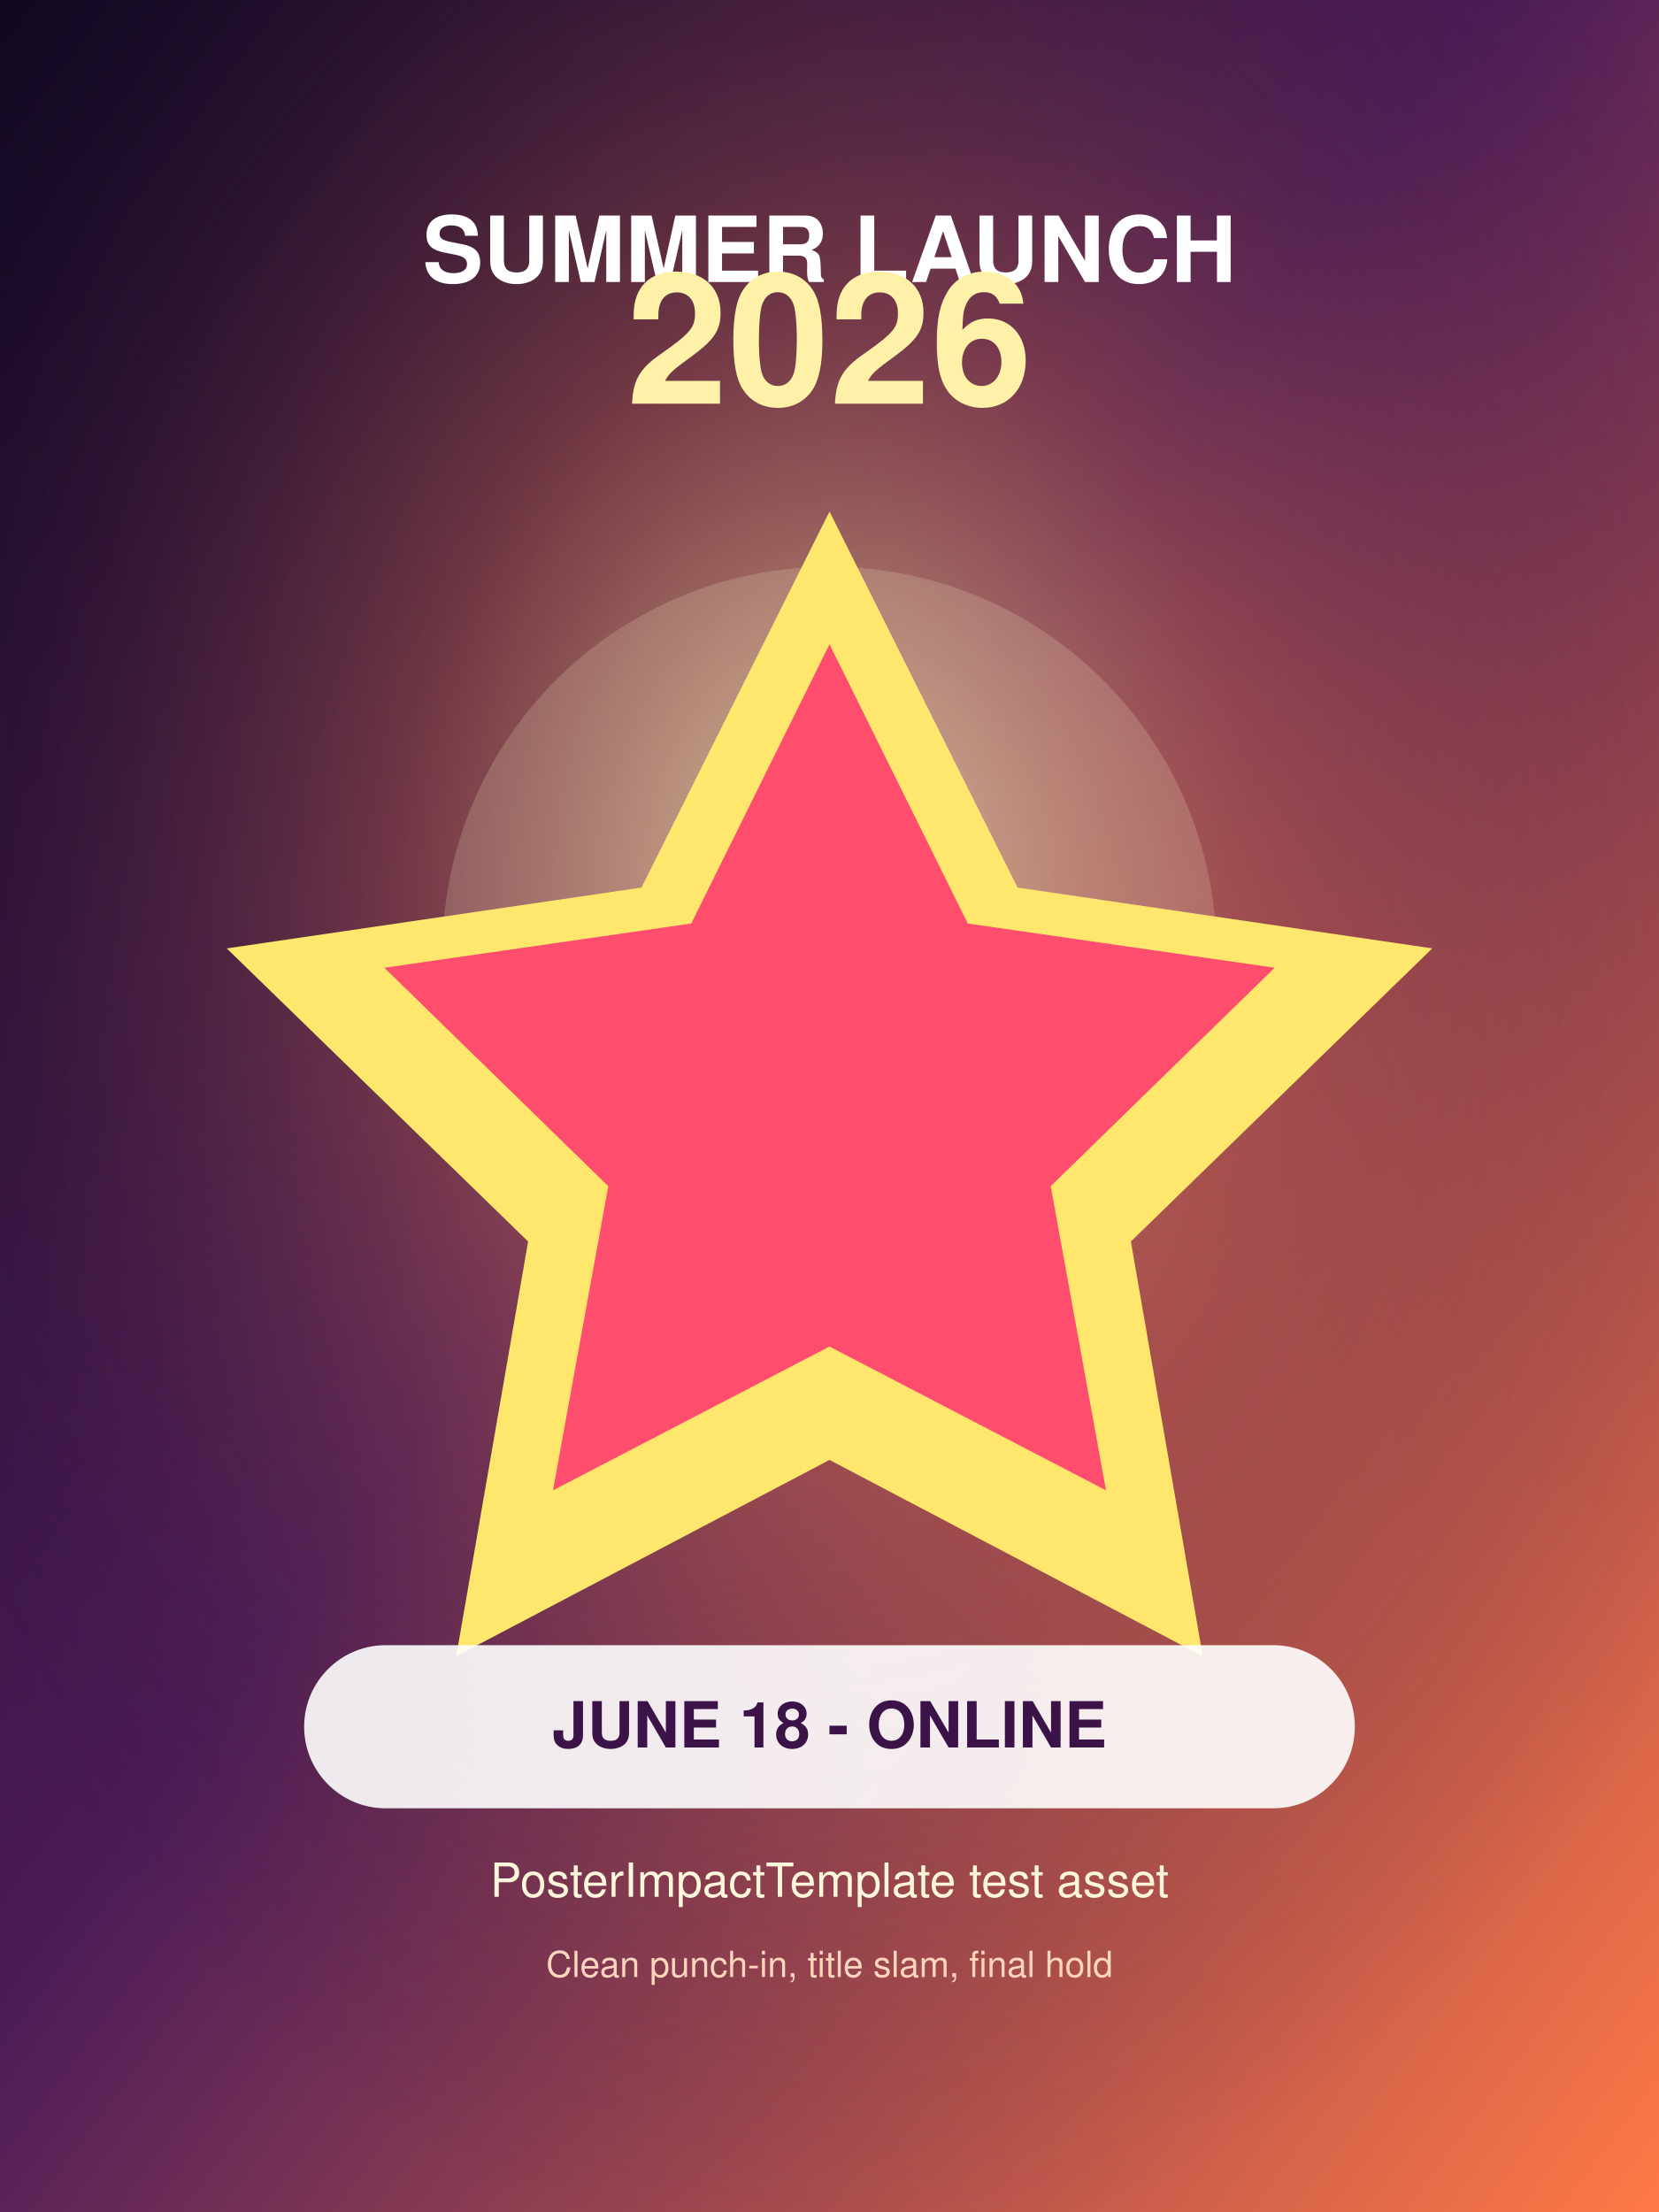
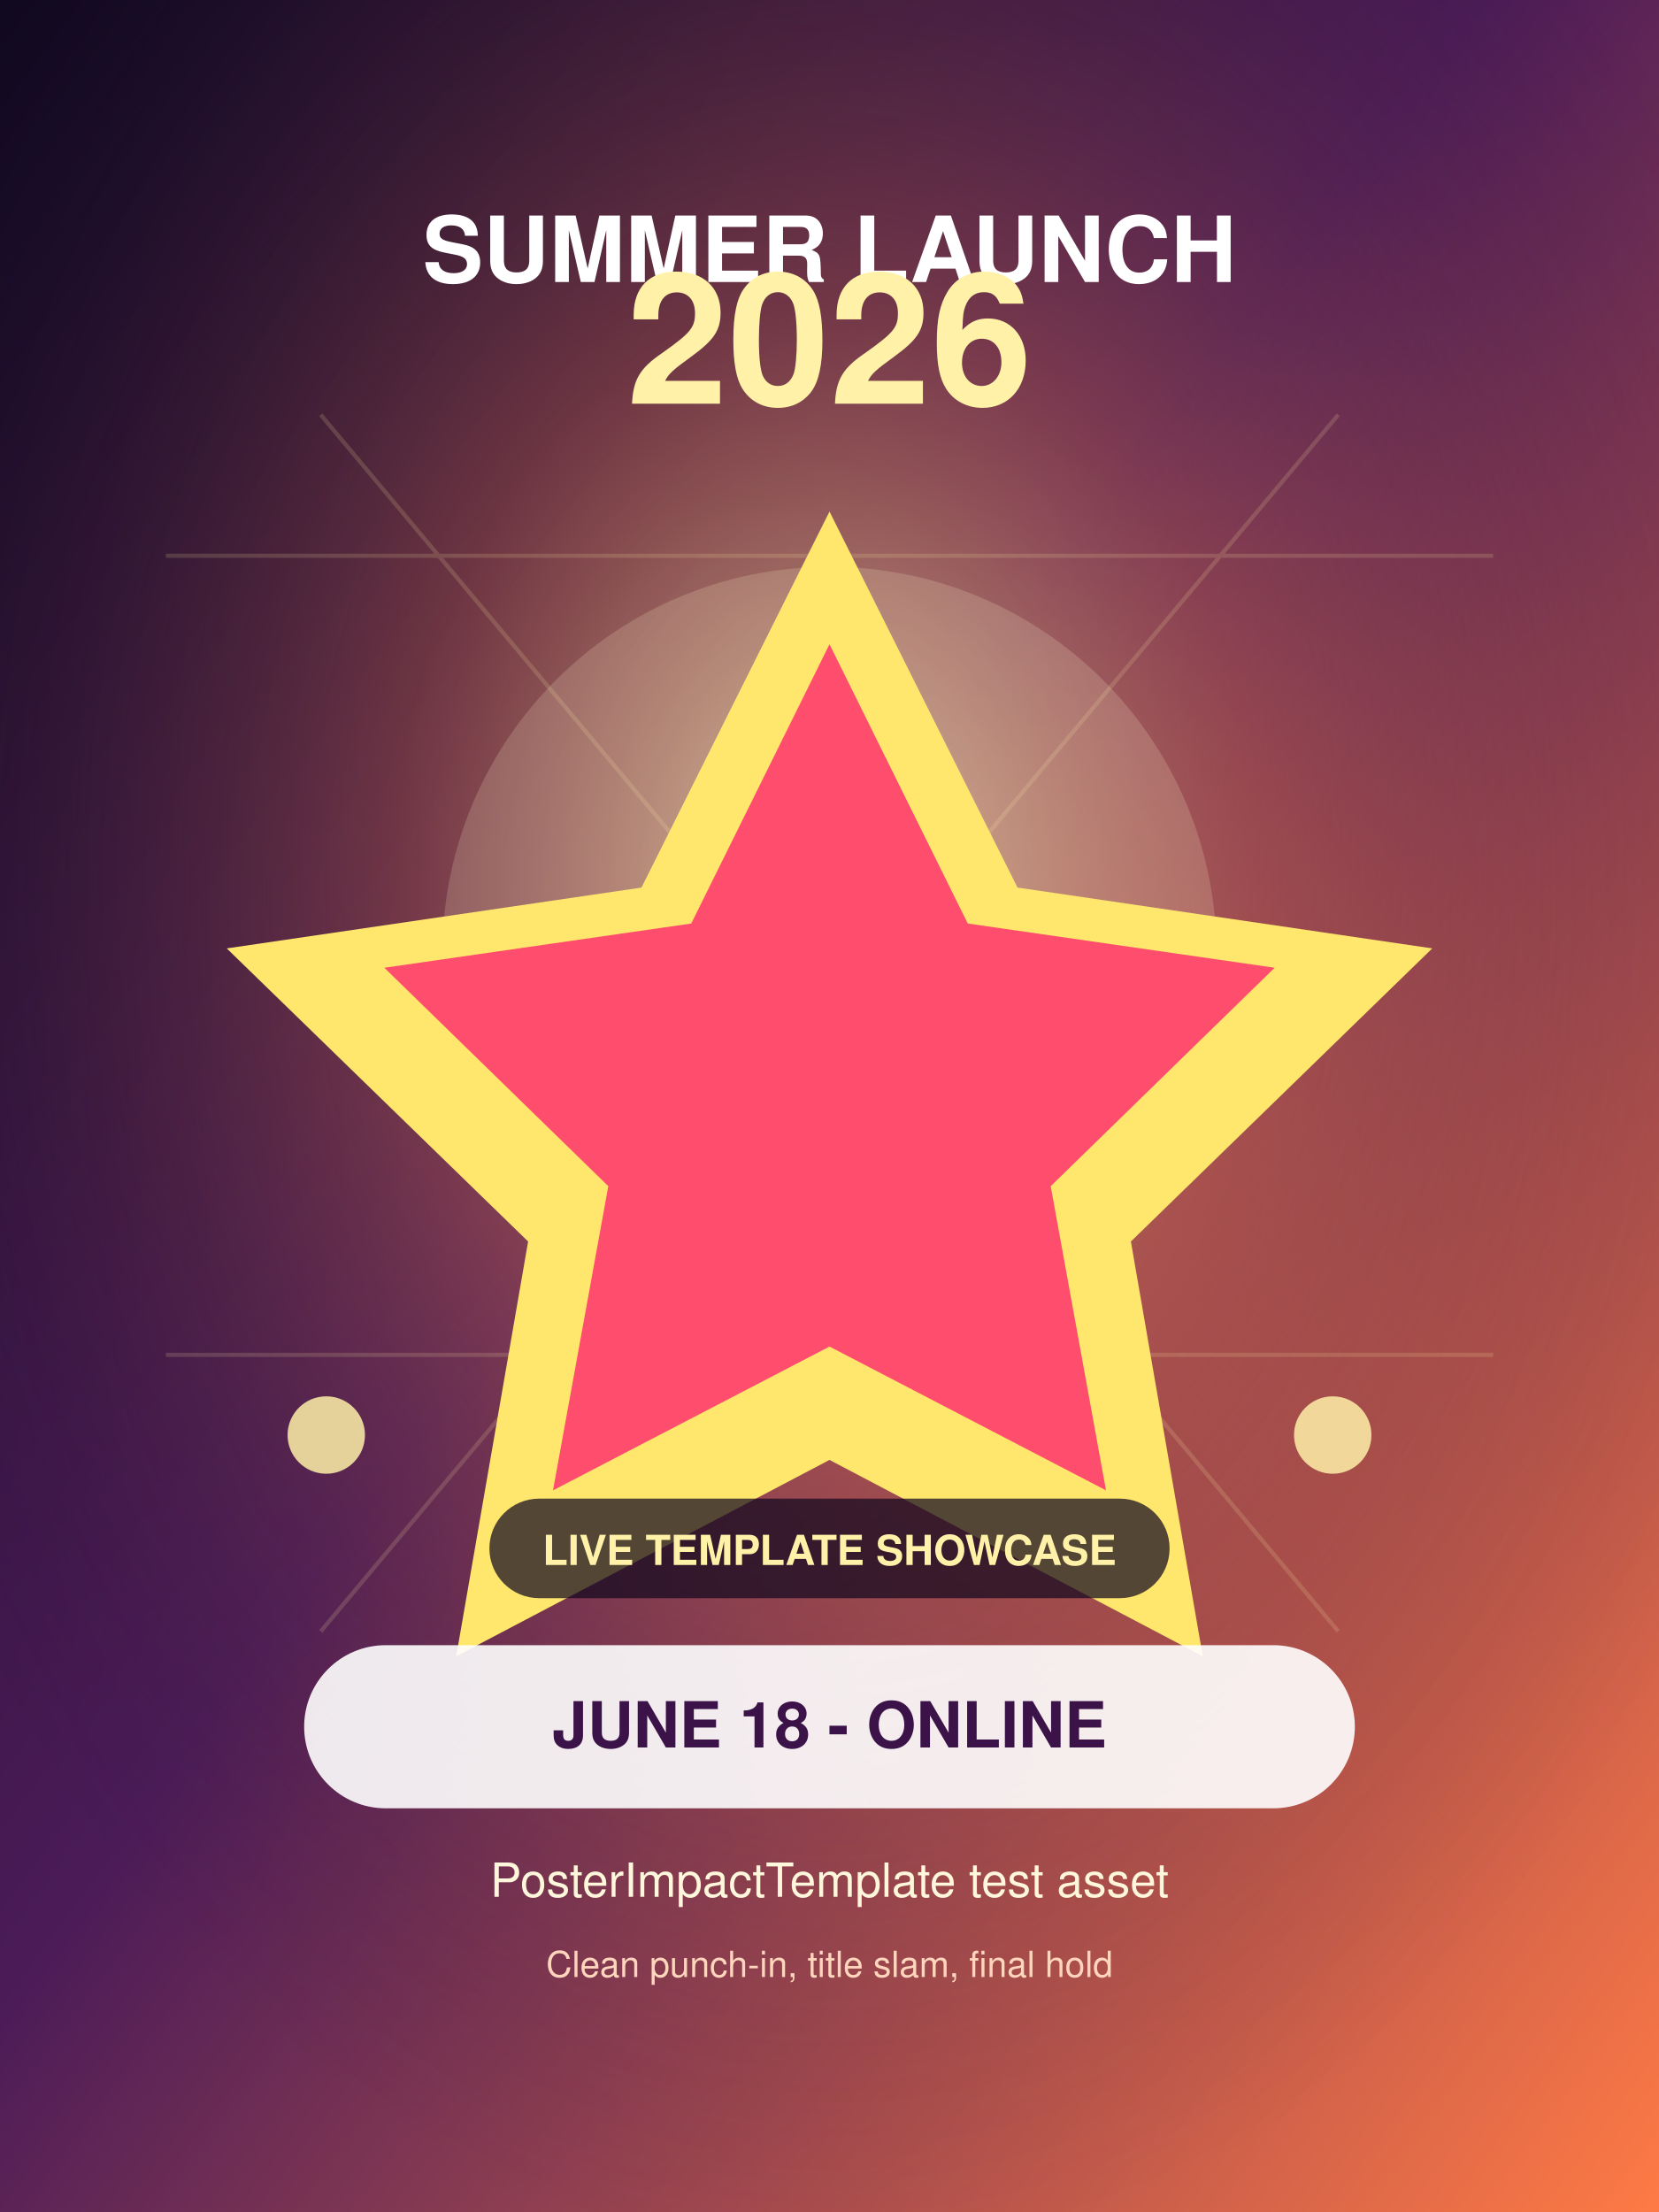
<svg xmlns="http://www.w3.org/2000/svg" width="1200" height="1600" viewBox="0 0 1200 1600">
  <defs>
    <linearGradient id="bg" x1="0" y1="0" x2="1" y2="1">
      <stop offset="0%" stop-color="#10091f" />
      <stop offset="45%" stop-color="#4b1b58" />
      <stop offset="100%" stop-color="#ff7a45" />
    </linearGradient>
    <radialGradient id="burst" cx="50%" cy="40%" r="62%">
      <stop offset="0%" stop-color="#fff2a8" stop-opacity="0.72" />
      <stop offset="42%" stop-color="#ff8a45" stop-opacity="0.28" />
      <stop offset="100%" stop-color="#12091f" stop-opacity="0" />
    </radialGradient>
  </defs>
  <rect width="1200" height="1600" fill="url(#bg)" />
  <rect width="1200" height="1600" fill="url(#burst)" />
+   <g opacity="0.16" stroke="#fff2a8" stroke-width="3">
+     <path d="M120 402 L1080 402" />
+     <path d="M120 980 L1080 980" />
+     <path d="M232 300 L968 1180" />
+     <path d="M968 300 L232 1180" />
+   </g>
  <circle cx="600" cy="690" r="280" fill="#fff6ce" opacity="0.18" />
  <path d="M600 370 L736 642 L1036 686 L818 898 L870 1198 L600 1056 L330 1198 L382 898 L164 686 L464 642 Z" fill="#ffe66d" />
  <path d="M600 466 L700 668 L922 700 L760 858 L800 1078 L600 974 L400 1078 L440 858 L278 700 L500 668 Z" fill="#ff4d6d" />
  <text x="600" y="204" font-family="Helvetica, Arial, sans-serif" font-size="66" font-weight="900" fill="#ffffff" text-anchor="middle">SUMMER LAUNCH</text>
  <text x="600" y="292" font-family="Helvetica, Arial, sans-serif" font-size="132" font-weight="900" fill="#fff2a8" text-anchor="middle">2026</text>
  <rect x="220" y="1190" width="760" height="118" rx="59" fill="#ffffff" opacity="0.9" />
  <text x="600" y="1264" font-family="Helvetica, Arial, sans-serif" font-size="46" font-weight="900" fill="#3b1348" text-anchor="middle">JUNE 18 - ONLINE</text>
+   <rect x="354" y="1084" width="492" height="72" rx="36" fill="#12091f" opacity="0.72" />
+   <text x="600" y="1132" font-family="Helvetica, Arial, sans-serif" font-size="30" font-weight="900" fill="#fff2a8" text-anchor="middle">LIVE TEMPLATE SHOWCASE</text>
+   <circle cx="236" cy="1038" r="28" fill="#fff2a8" opacity="0.84" />
+   <circle cx="964" cy="1038" r="28" fill="#fff2a8" opacity="0.84" />
  <text x="600" y="1372" font-family="Helvetica, Arial, sans-serif" font-size="34" fill="#fff7db" text-anchor="middle">PosterImpactTemplate test asset</text>
  <text x="600" y="1430" font-family="Helvetica, Arial, sans-serif" font-size="26" fill="#ffd6bd" text-anchor="middle">Clean punch-in, title slam, final hold</text>
</svg>
